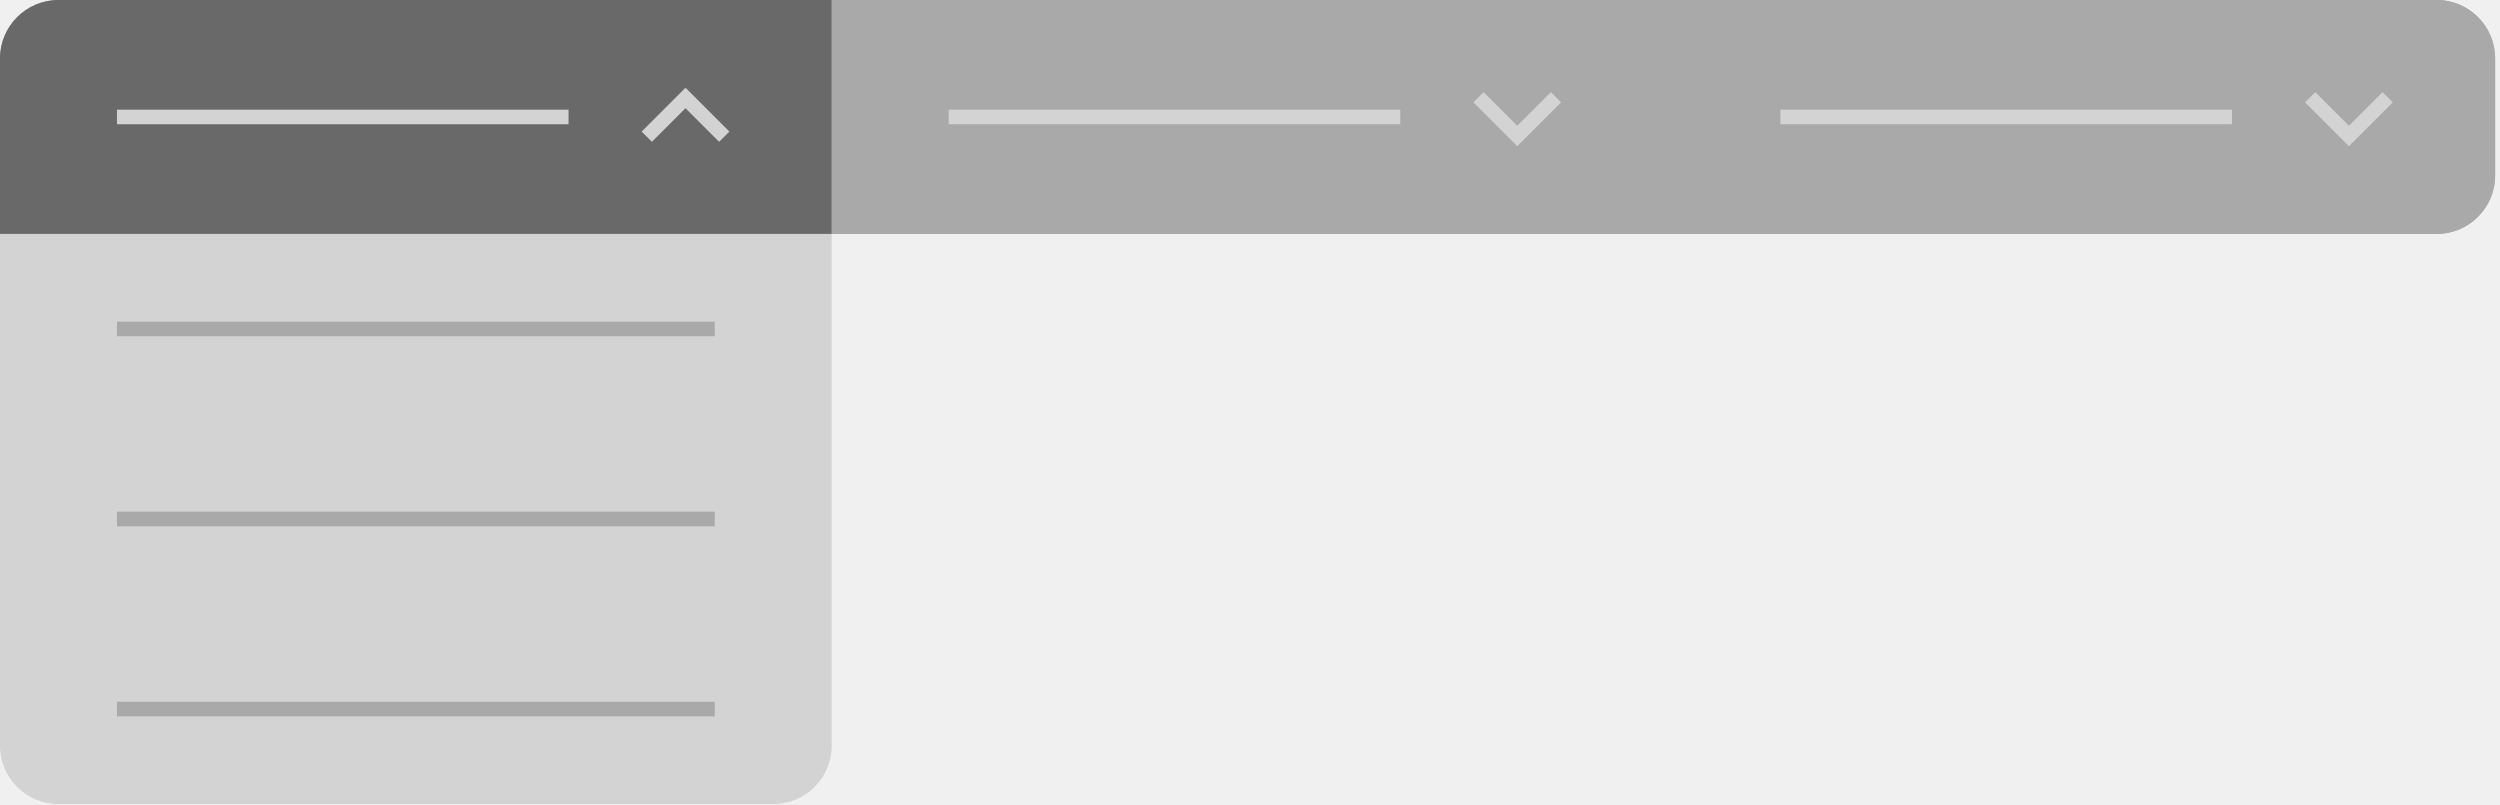
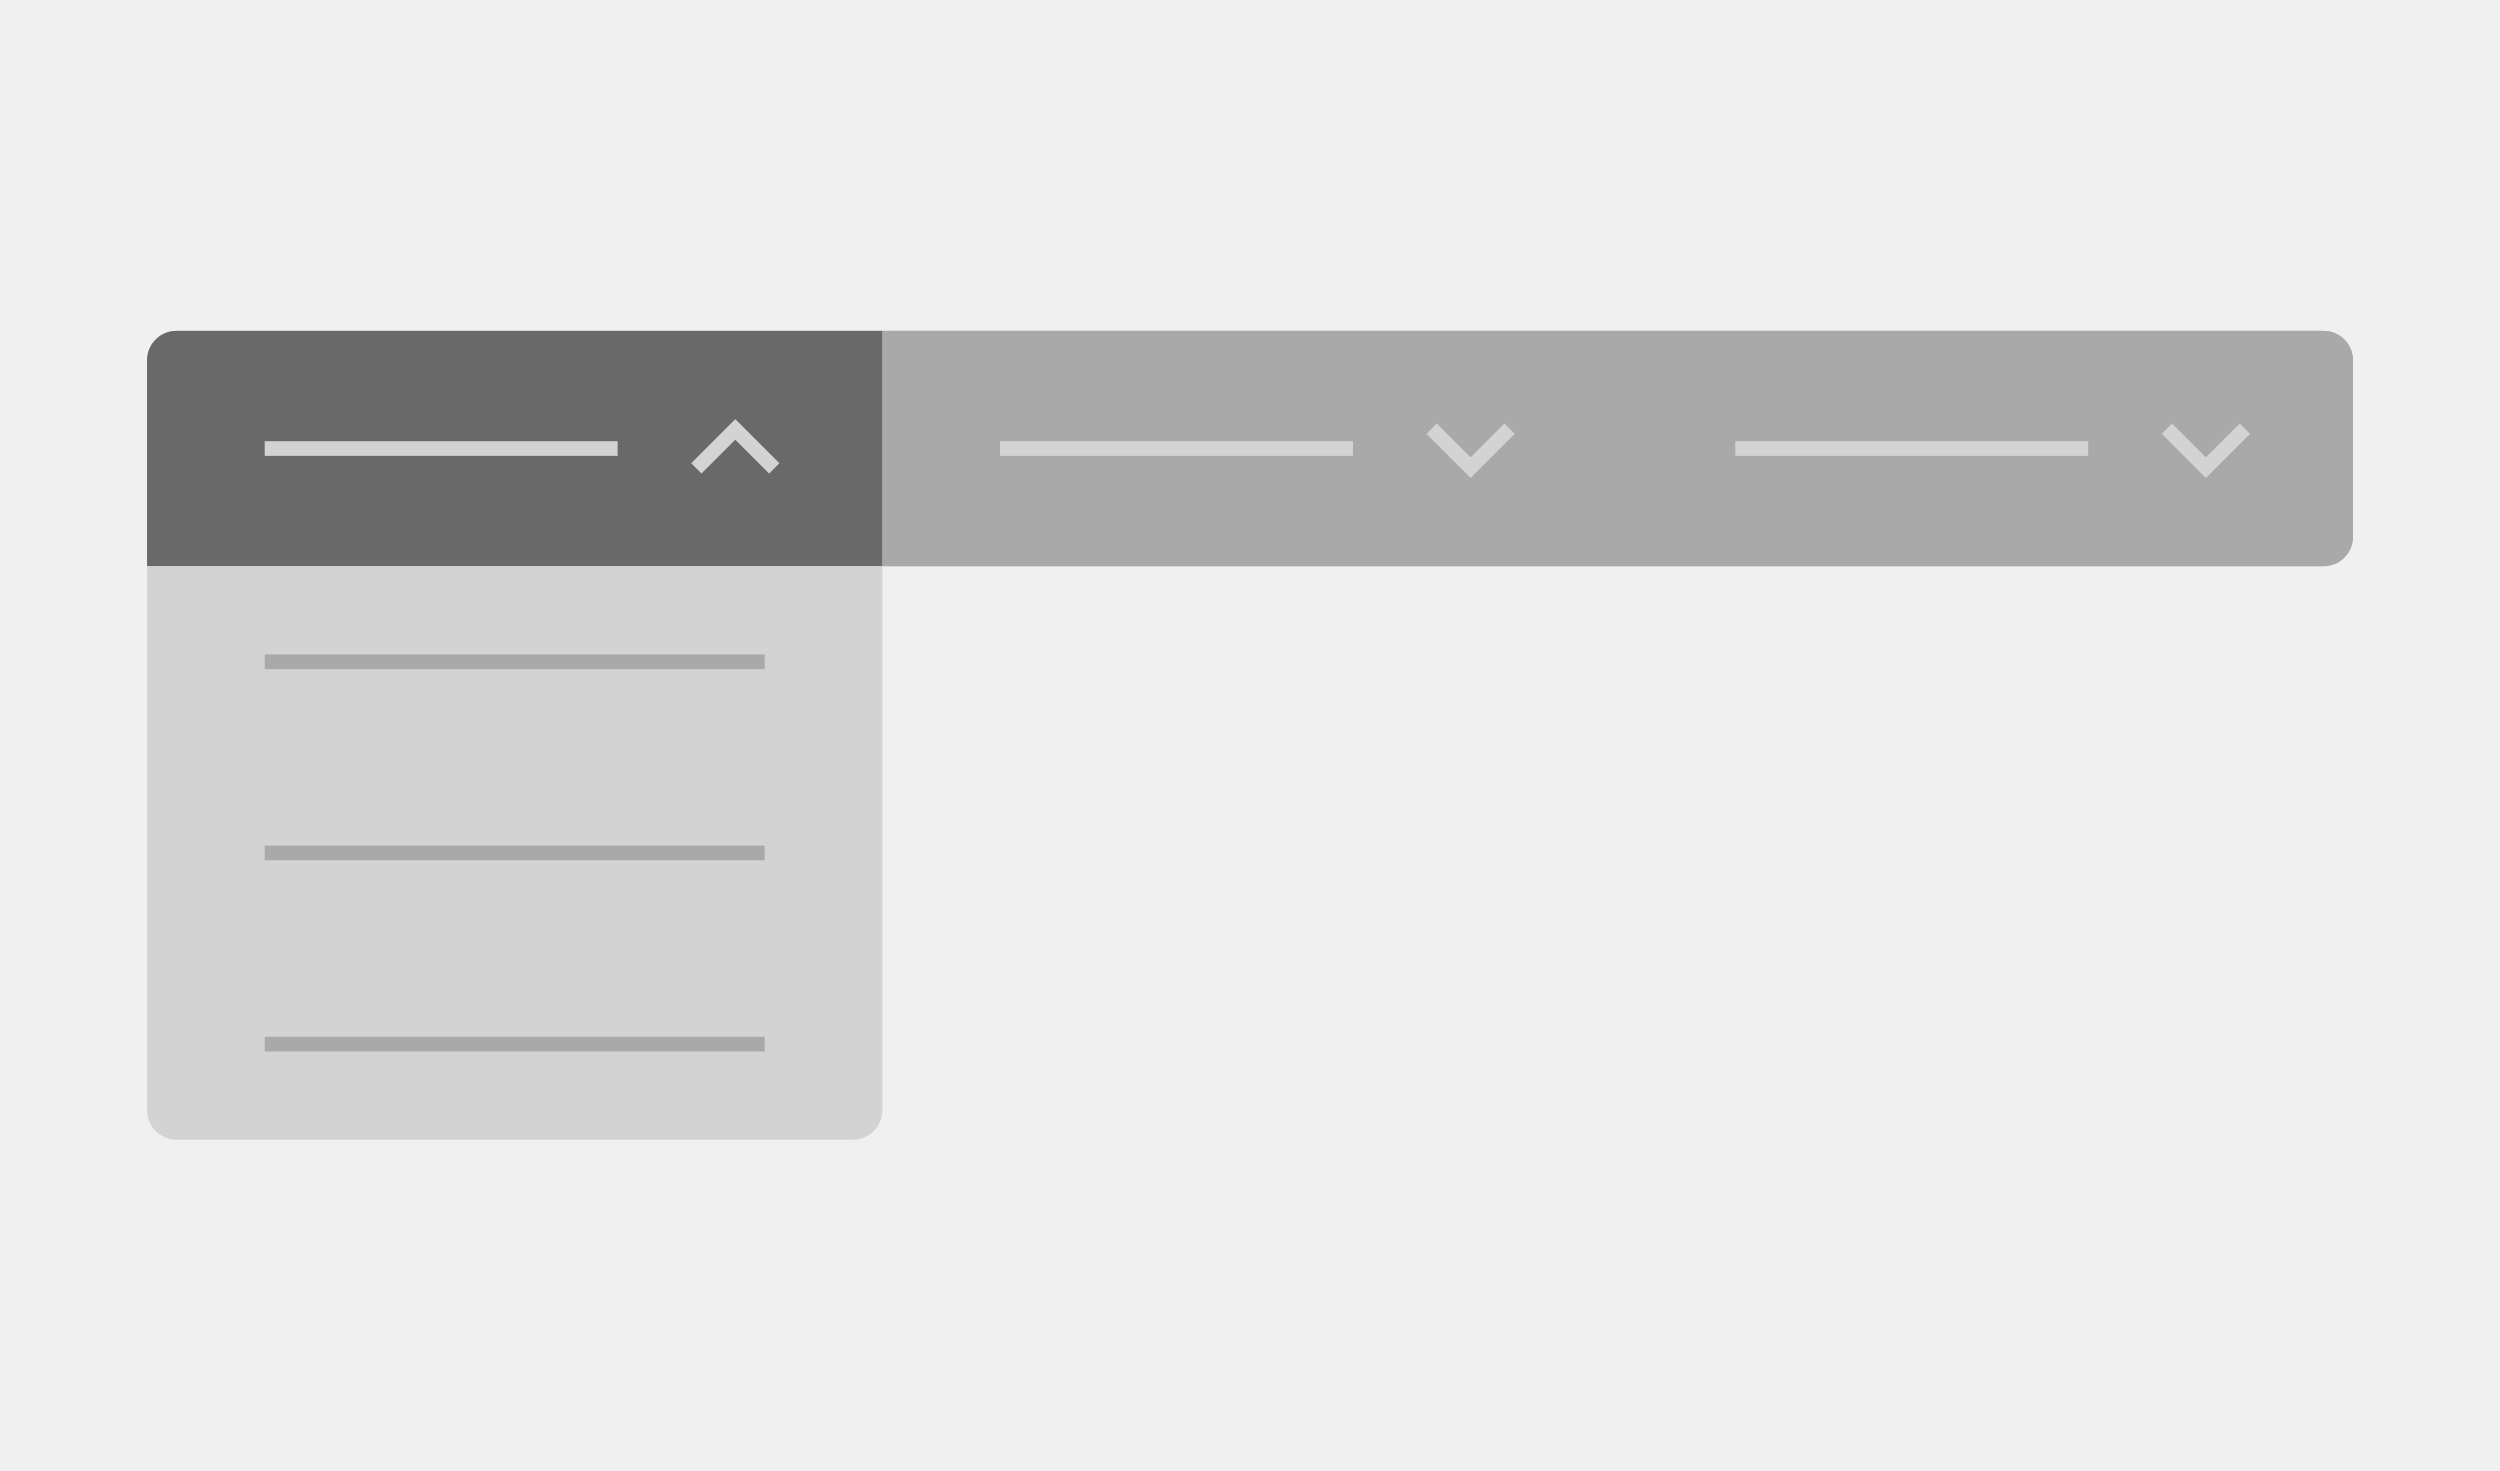
- <svg xmlns="http://www.w3.org/2000/svg" width="342" height="110" viewBox="0 0 342 110" fill="none">
-   <g clip-path="url(#clip0_2066_305)">
-     <path d="M0 8C0 3.582 3.582 0 8 0H333.333C337.752 0 341.333 3.582 341.333 8V24C341.333 28.418 337.752 32 333.333 32H0V8Z" fill="#A9A9A9" />
-     <rect width="113.778" height="32" fill="#696969" />
-     <rect width="61.778" height="2" transform="translate(16 15)" fill="#D3D3D3" />
-     <path d="M87.778 18L93.778 12L99.778 18L98.378 19.4L93.778 14.8L89.178 19.4L87.778 18Z" fill="#D3D3D3" />
-     <rect width="113.778" height="32" transform="translate(113.778)" fill="#A9A9A9" />
-     <rect width="61.778" height="2" transform="translate(129.778 15)" fill="#D3D3D3" />
-     <path d="M213.556 14L207.556 20L201.556 14L202.956 12.6L207.556 17.2L212.156 12.6L213.556 14Z" fill="#D3D3D3" />
-     <rect width="113.778" height="32" transform="translate(227.556)" fill="#A9A9A9" />
-     <rect width="61.778" height="2" transform="translate(243.556 15)" fill="#D3D3D3" />
-     <path d="M327.333 14L321.333 20L315.333 14L316.733 12.6L321.333 17.2L325.933 12.6L327.333 14Z" fill="#D3D3D3" />
+ <svg xmlns="http://www.w3.org/2000/svg" width="340" height="200" viewBox="0 0 340 200" fill="none">
+   <g clip-path="url(#clip0_2145_1293)">
+     <path d="M20 49C20 46.791 21.791 45 24 45H316C318.209 45 320 46.791 320 49V73C320 75.209 318.209 77 316 77H20V49Z" fill="#A9A9A9" />
+     <rect width="100" height="32" transform="translate(20 45)" fill="#696969" />
+     <rect width="48" height="2" transform="translate(36 60)" fill="#D3D3D3" />
+     <path d="M94 63L100 57L106 63L104.6 64.4L100 59.8L95.4 64.4L94 63Z" fill="#D3D3D3" />
+     <rect width="100" height="32" transform="translate(120 45)" fill="#A9A9A9" />
+     <rect width="48" height="2" transform="translate(136 60)" fill="#D3D3D3" />
+     <path d="M206 59L200 65L194 59L195.4 57.6L200 62.2L204.6 57.6L206 59Z" fill="#D3D3D3" />
+     <rect width="100" height="32" transform="translate(220 45)" fill="#A9A9A9" />
+     <rect width="48" height="2" transform="translate(236 60)" fill="#D3D3D3" />
+     <path d="M306 59L300 65L294 59L295.4 57.6L300 62.2L304.6 57.6L306 59Z" fill="#D3D3D3" />
  </g>
-   <g clip-path="url(#clip1_2066_305)">
-     <path d="M0 32H113.778V102C113.778 106.418 110.196 110 105.778 110H8C3.582 110 0 106.418 0 102V32Z" fill="#D3D3D3" />
-     <rect width="81.778" height="2" transform="translate(16 44)" fill="#A9A9A9" />
-     <rect width="81.778" height="2" transform="translate(16 70)" fill="#A9A9A9" />
-     <rect width="81.778" height="2" transform="translate(16 96)" fill="#A9A9A9" />
+   <g clip-path="url(#clip1_2145_1293)">
+     <path d="M20 77H120V151C120 153.209 118.209 155 116 155H24C21.791 155 20 153.209 20 151V77Z" fill="#D3D3D3" />
+     <rect width="68" height="2" transform="translate(36 89)" fill="#A9A9A9" />
+     <rect width="68" height="2" transform="translate(36 115)" fill="#A9A9A9" />
+     <rect width="68" height="2" transform="translate(36 141)" fill="#A9A9A9" />
  </g>
  <defs>
-     <clipPath id="clip0_2066_305">
-       <path d="M0 8C0 3.582 3.582 0 8 0H333.333C337.752 0 341.333 3.582 341.333 8V24C341.333 28.418 337.752 32 333.333 32H0V8Z" fill="white" />
+     <clipPath id="clip0_2145_1293">
+       <path d="M20 49C20 46.791 21.791 45 24 45H316C318.209 45 320 46.791 320 49V73C320 75.209 318.209 77 316 77H20V49Z" fill="white" />
    </clipPath>
-     <clipPath id="clip1_2066_305">
-       <path d="M0 32H113.778V102C113.778 106.418 110.196 110 105.778 110H8C3.582 110 0 106.418 0 102V32Z" fill="white" />
+     <clipPath id="clip1_2145_1293">
+       <path d="M20 77H120V151C120 153.209 118.209 155 116 155H24C21.791 155 20 153.209 20 151V77Z" fill="white" />
    </clipPath>
  </defs>
</svg>
